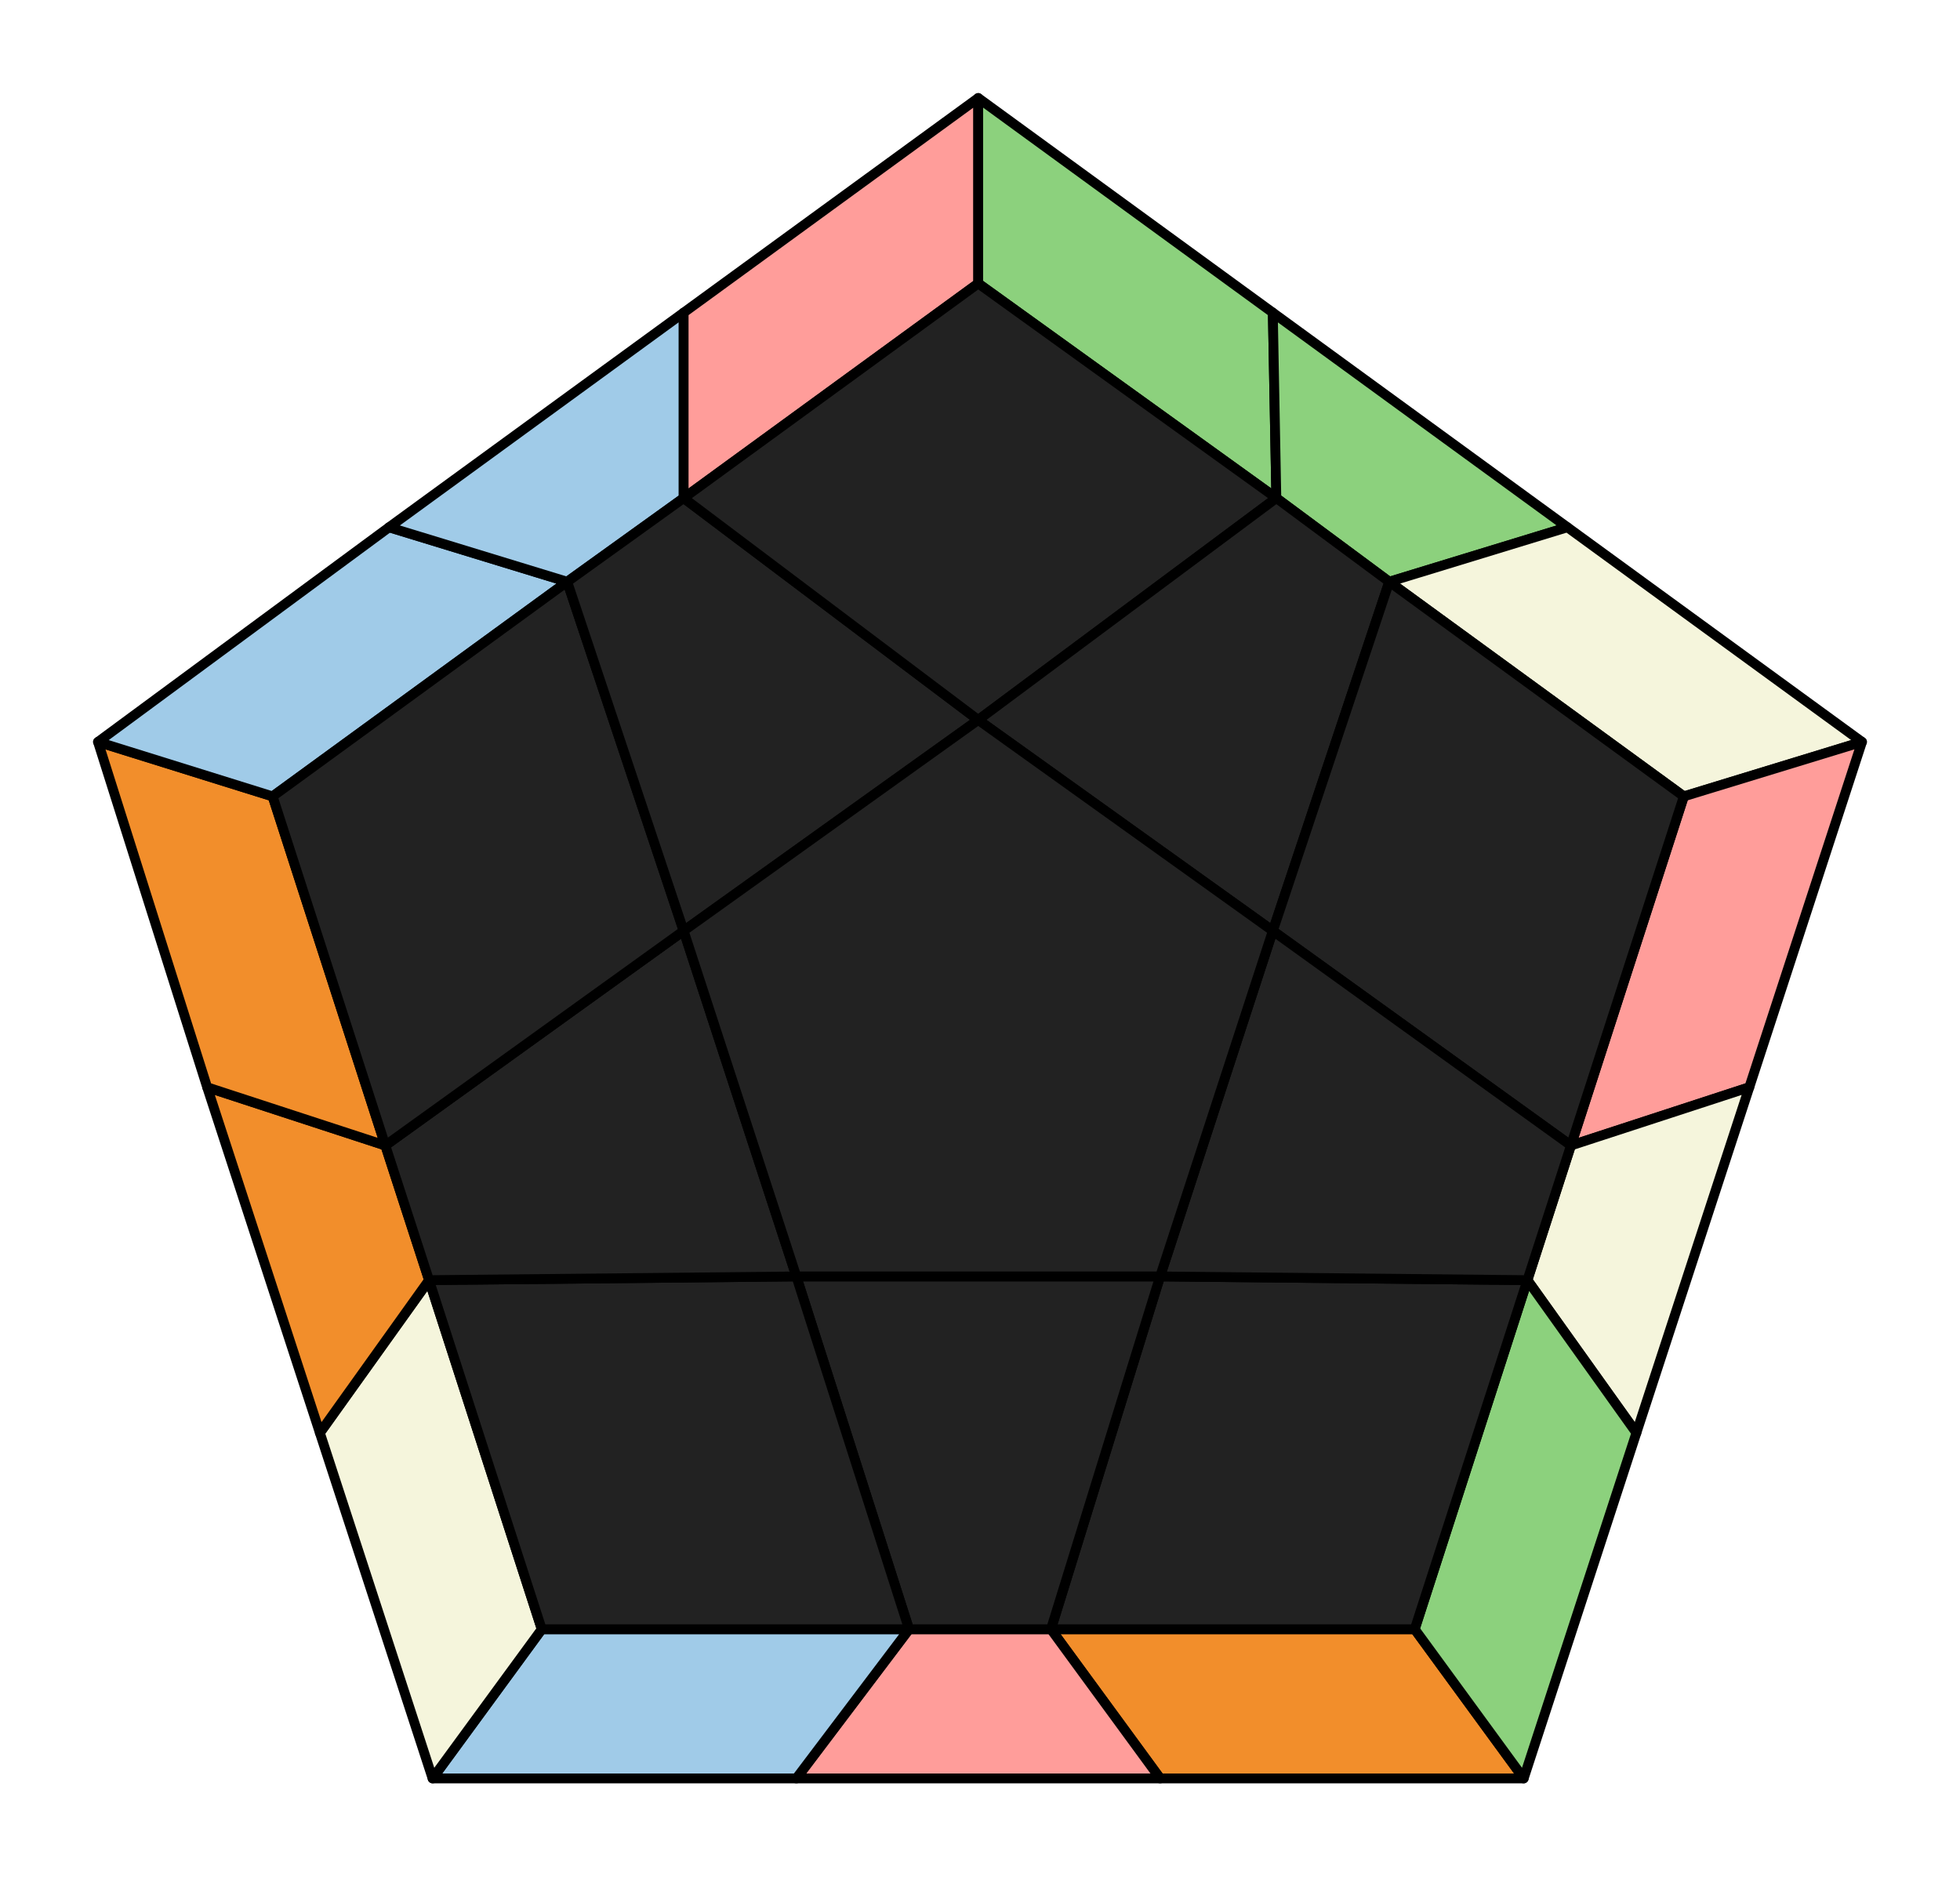
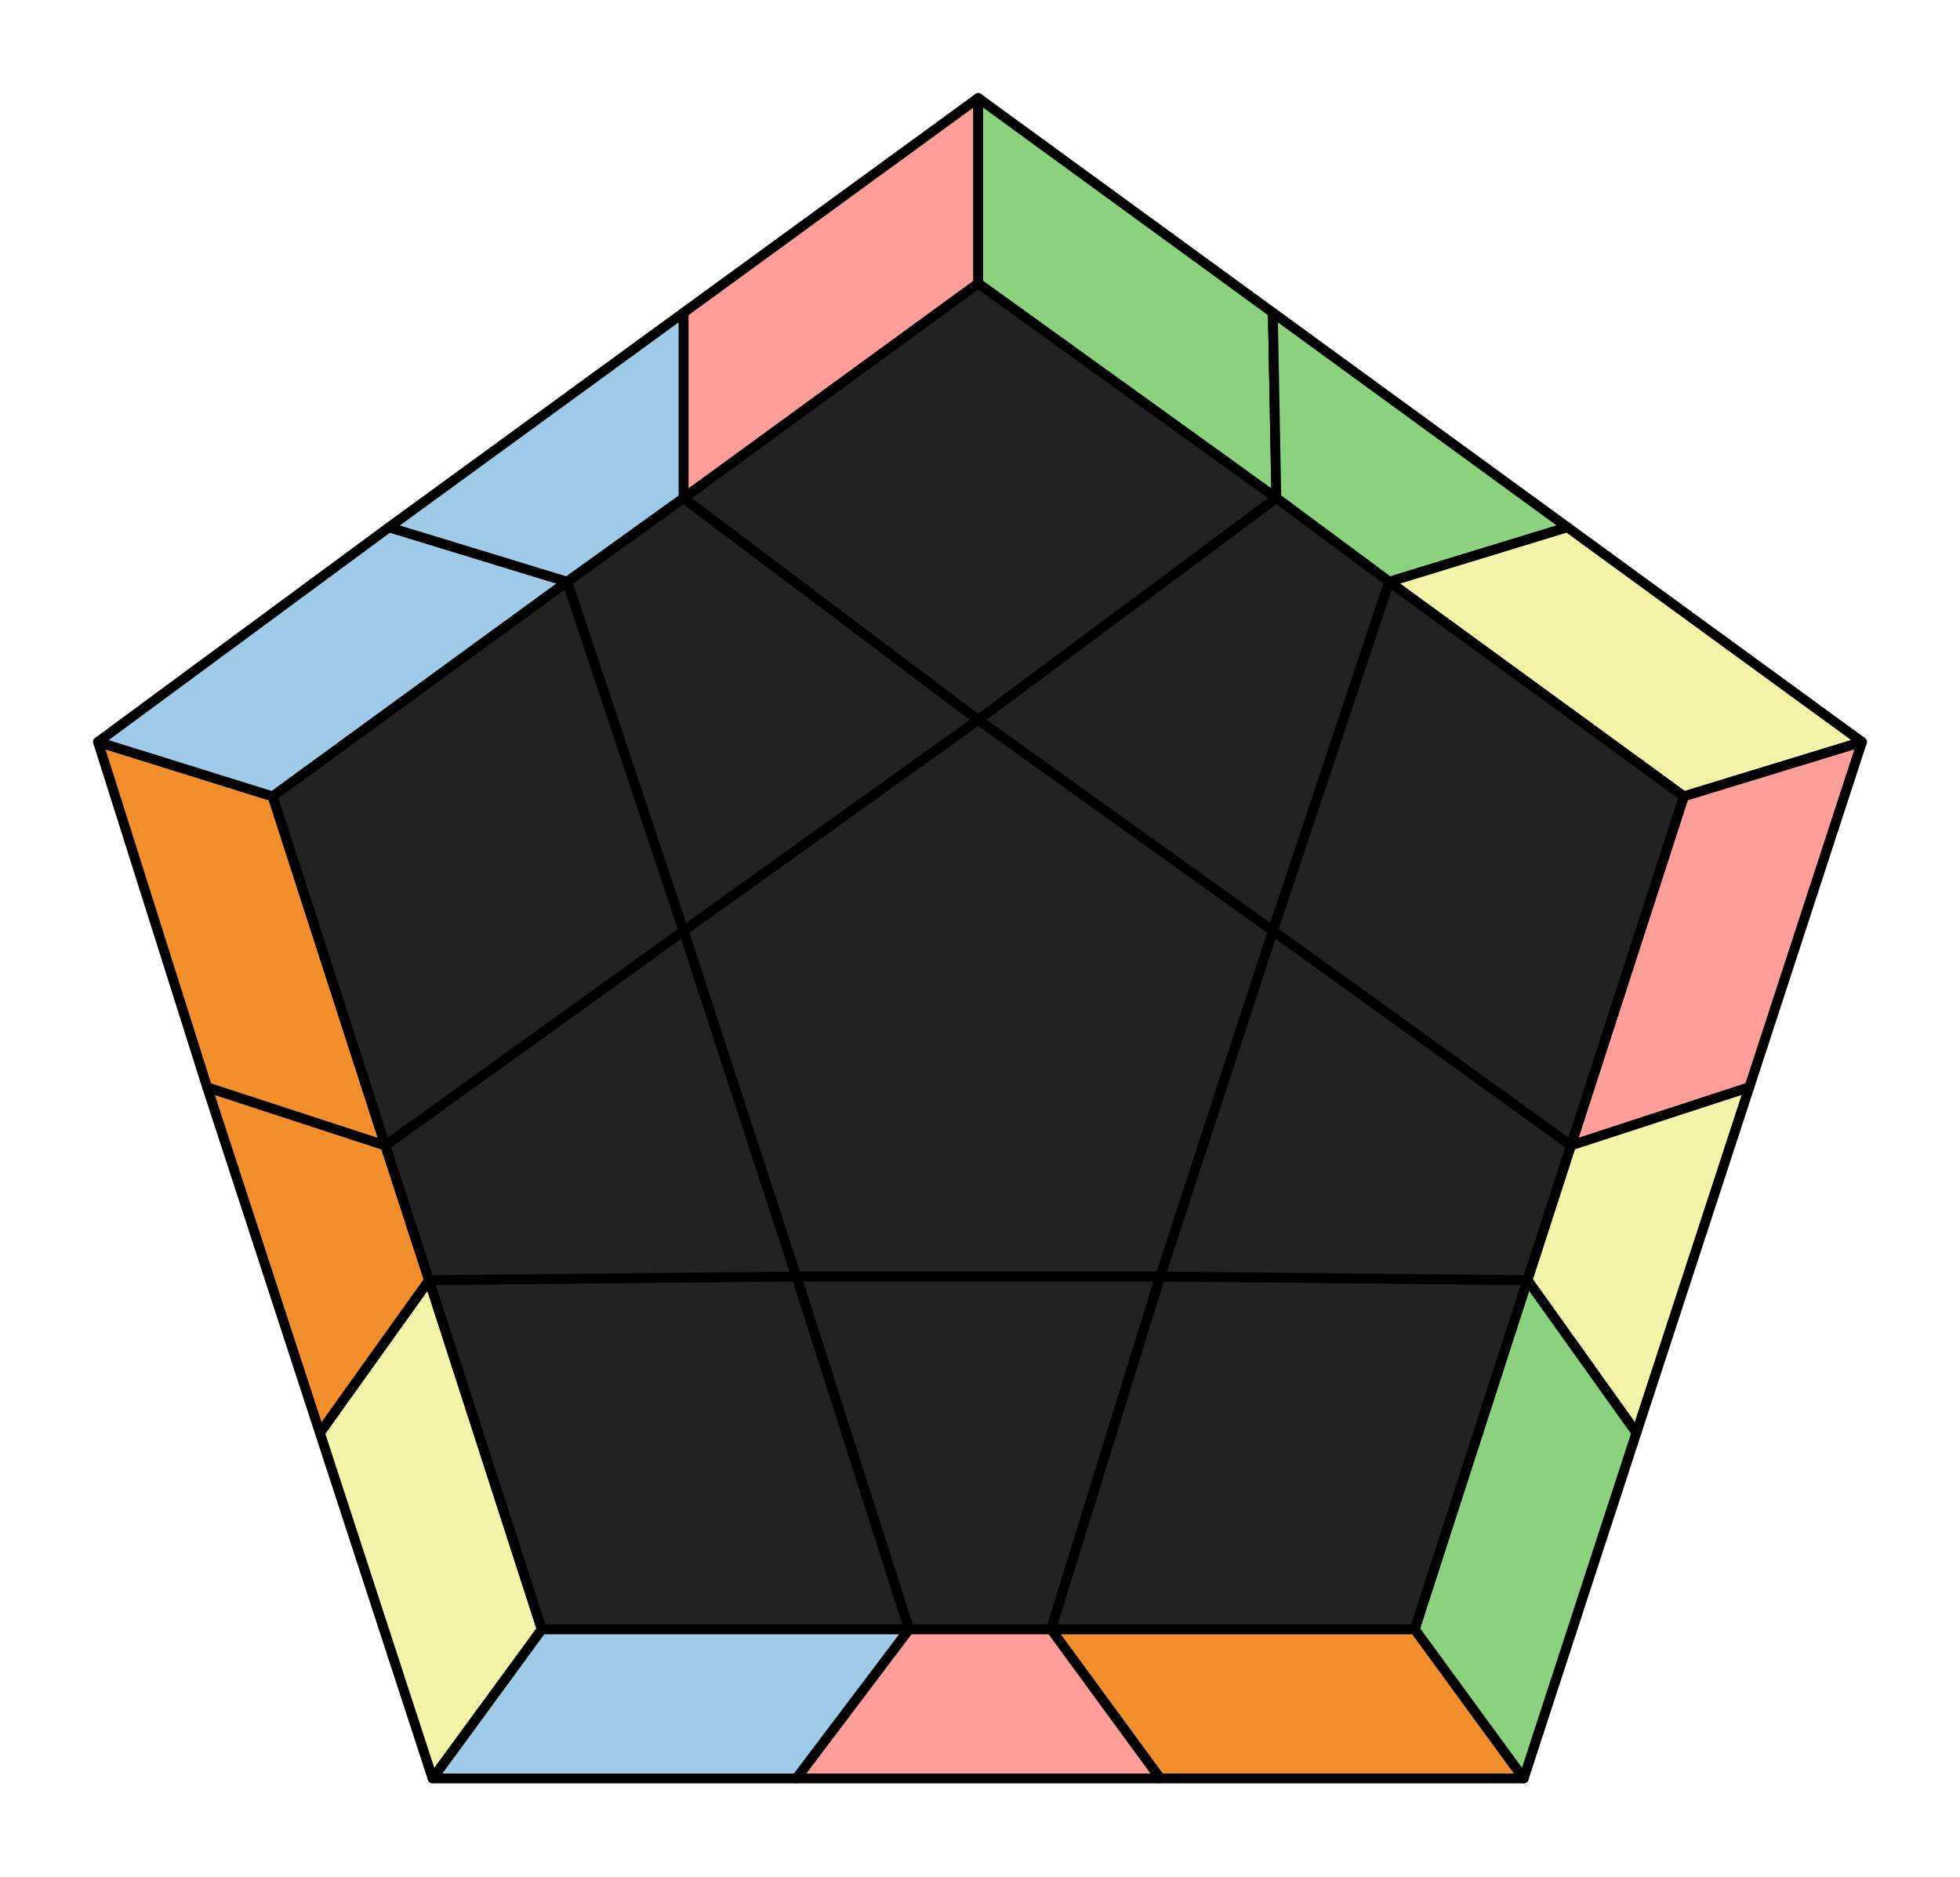
<svg xmlns="http://www.w3.org/2000/svg" viewBox="0 0 100.0 95.732">
  <style>
polygon { stroke: black; stroke-width: 0.5px; stroke-linejoin: round;}
</style>
  <polygon fill="#F28E2B" points="77.74 90.73 59.19 90.73 53.62 83.12 72.18 83.12" />
  <polygon fill="#FF9D9A" points="59.19 90.73 40.63 90.73 46.38 83.12 53.62 83.12" />
  <polygon fill="#A0CBE8" points="40.63 90.73 22.07 90.73 27.64 83.12 46.38 83.12" />
-   <polygon fill="beige" points="22.07 90.73 16.32 73.10 21.89 65.31 27.64 83.12" />
+   <polygon fill="#f4f3aa" points="22.07 90.73 16.32 73.10 21.89 65.31 27.64 83.12" />
  <polygon fill="#F28E2B" points="16.32 73.10 10.57 55.47 19.66 58.44 21.89 65.31" />
  <polygon fill="#F28E2B" points="10.57 55.47 5.00 37.85 13.91 40.63 19.66 58.44" />
  <polygon fill="#A0CBE8" points="5.00 37.85 19.85 26.90 28.94 29.68 13.91 40.63" />
  <polygon fill="#A0CBE8" points="19.85 26.90 34.88 15.95 34.88 25.41 28.94 29.68" />
  <polygon fill="#FF9D9A" points="34.88 15.95 49.91 5.00 49.91 14.46 34.88 25.41" />
  <polygon fill="#8CD17D" points="49.91 5.00 64.94 15.95 65.12 25.41 49.91 14.46" />
  <polygon fill="#8CD17D" points="64.94 15.95 79.97 26.90 70.88 29.68 65.12 25.41" />
-   <polygon fill="beige" points="79.97 26.90 95.00 37.85 85.91 40.63 70.88 29.68" />
+   <polygon fill="#f4f3aa" points="79.97 26.90 95.00 37.85 85.91 40.63 70.88 29.68" />
  <polygon fill="#FF9D9A" points="95.00 37.85 89.25 55.47 80.15 58.44 85.91 40.63" />
-   <polygon fill="beige" points="89.25 55.47 83.49 73.10 77.93 65.31 80.15 58.44" />
+   <polygon fill="#f4f3aa" points="89.25 55.47 83.49 73.10 77.93 65.31 80.15 58.44" />
  <polygon fill="#8CD17D" points="83.49 73.10 77.74 90.73 72.18 83.12 77.93 65.31" />
  <polygon fill="#222" points="72.18 83.12 53.62 83.12 59.19 65.12 77.93 65.31" />
  <polygon fill="#222" points="53.62 83.12 46.38 83.12 40.63 65.12 59.19 65.12" />
  <polygon fill="#222" points="27.64 83.12 21.89 65.31 40.63 65.12 46.38 83.12" />
  <polygon fill="#222" points="21.89 65.31 19.66 58.44 34.88 47.49 40.63 65.12" />
  <polygon fill="#222" points="13.91 40.63 28.94 29.68 34.88 47.49 19.66 58.44" />
  <polygon fill="#222" points="28.94 29.68 34.88 25.41 49.91 36.73 34.88 47.49" />
  <polygon fill="#222" points="49.91 14.46 65.12 25.41 49.91 36.73 34.88 25.41" />
  <polygon fill="#222" points="65.12 25.41 70.88 29.68 64.94 47.49 49.91 36.73" />
  <polygon fill="#222" points="85.91 40.63 80.15 58.44 64.94 47.49 70.88 29.68" />
  <polygon fill="#222" points="80.15 58.44 77.93 65.31 59.19 65.12 64.94 47.49" />
  <polygon fill="#222" points="59.19 65.12 40.63 65.12 34.88 47.49 49.91 36.73 64.94 47.49" />
</svg>
